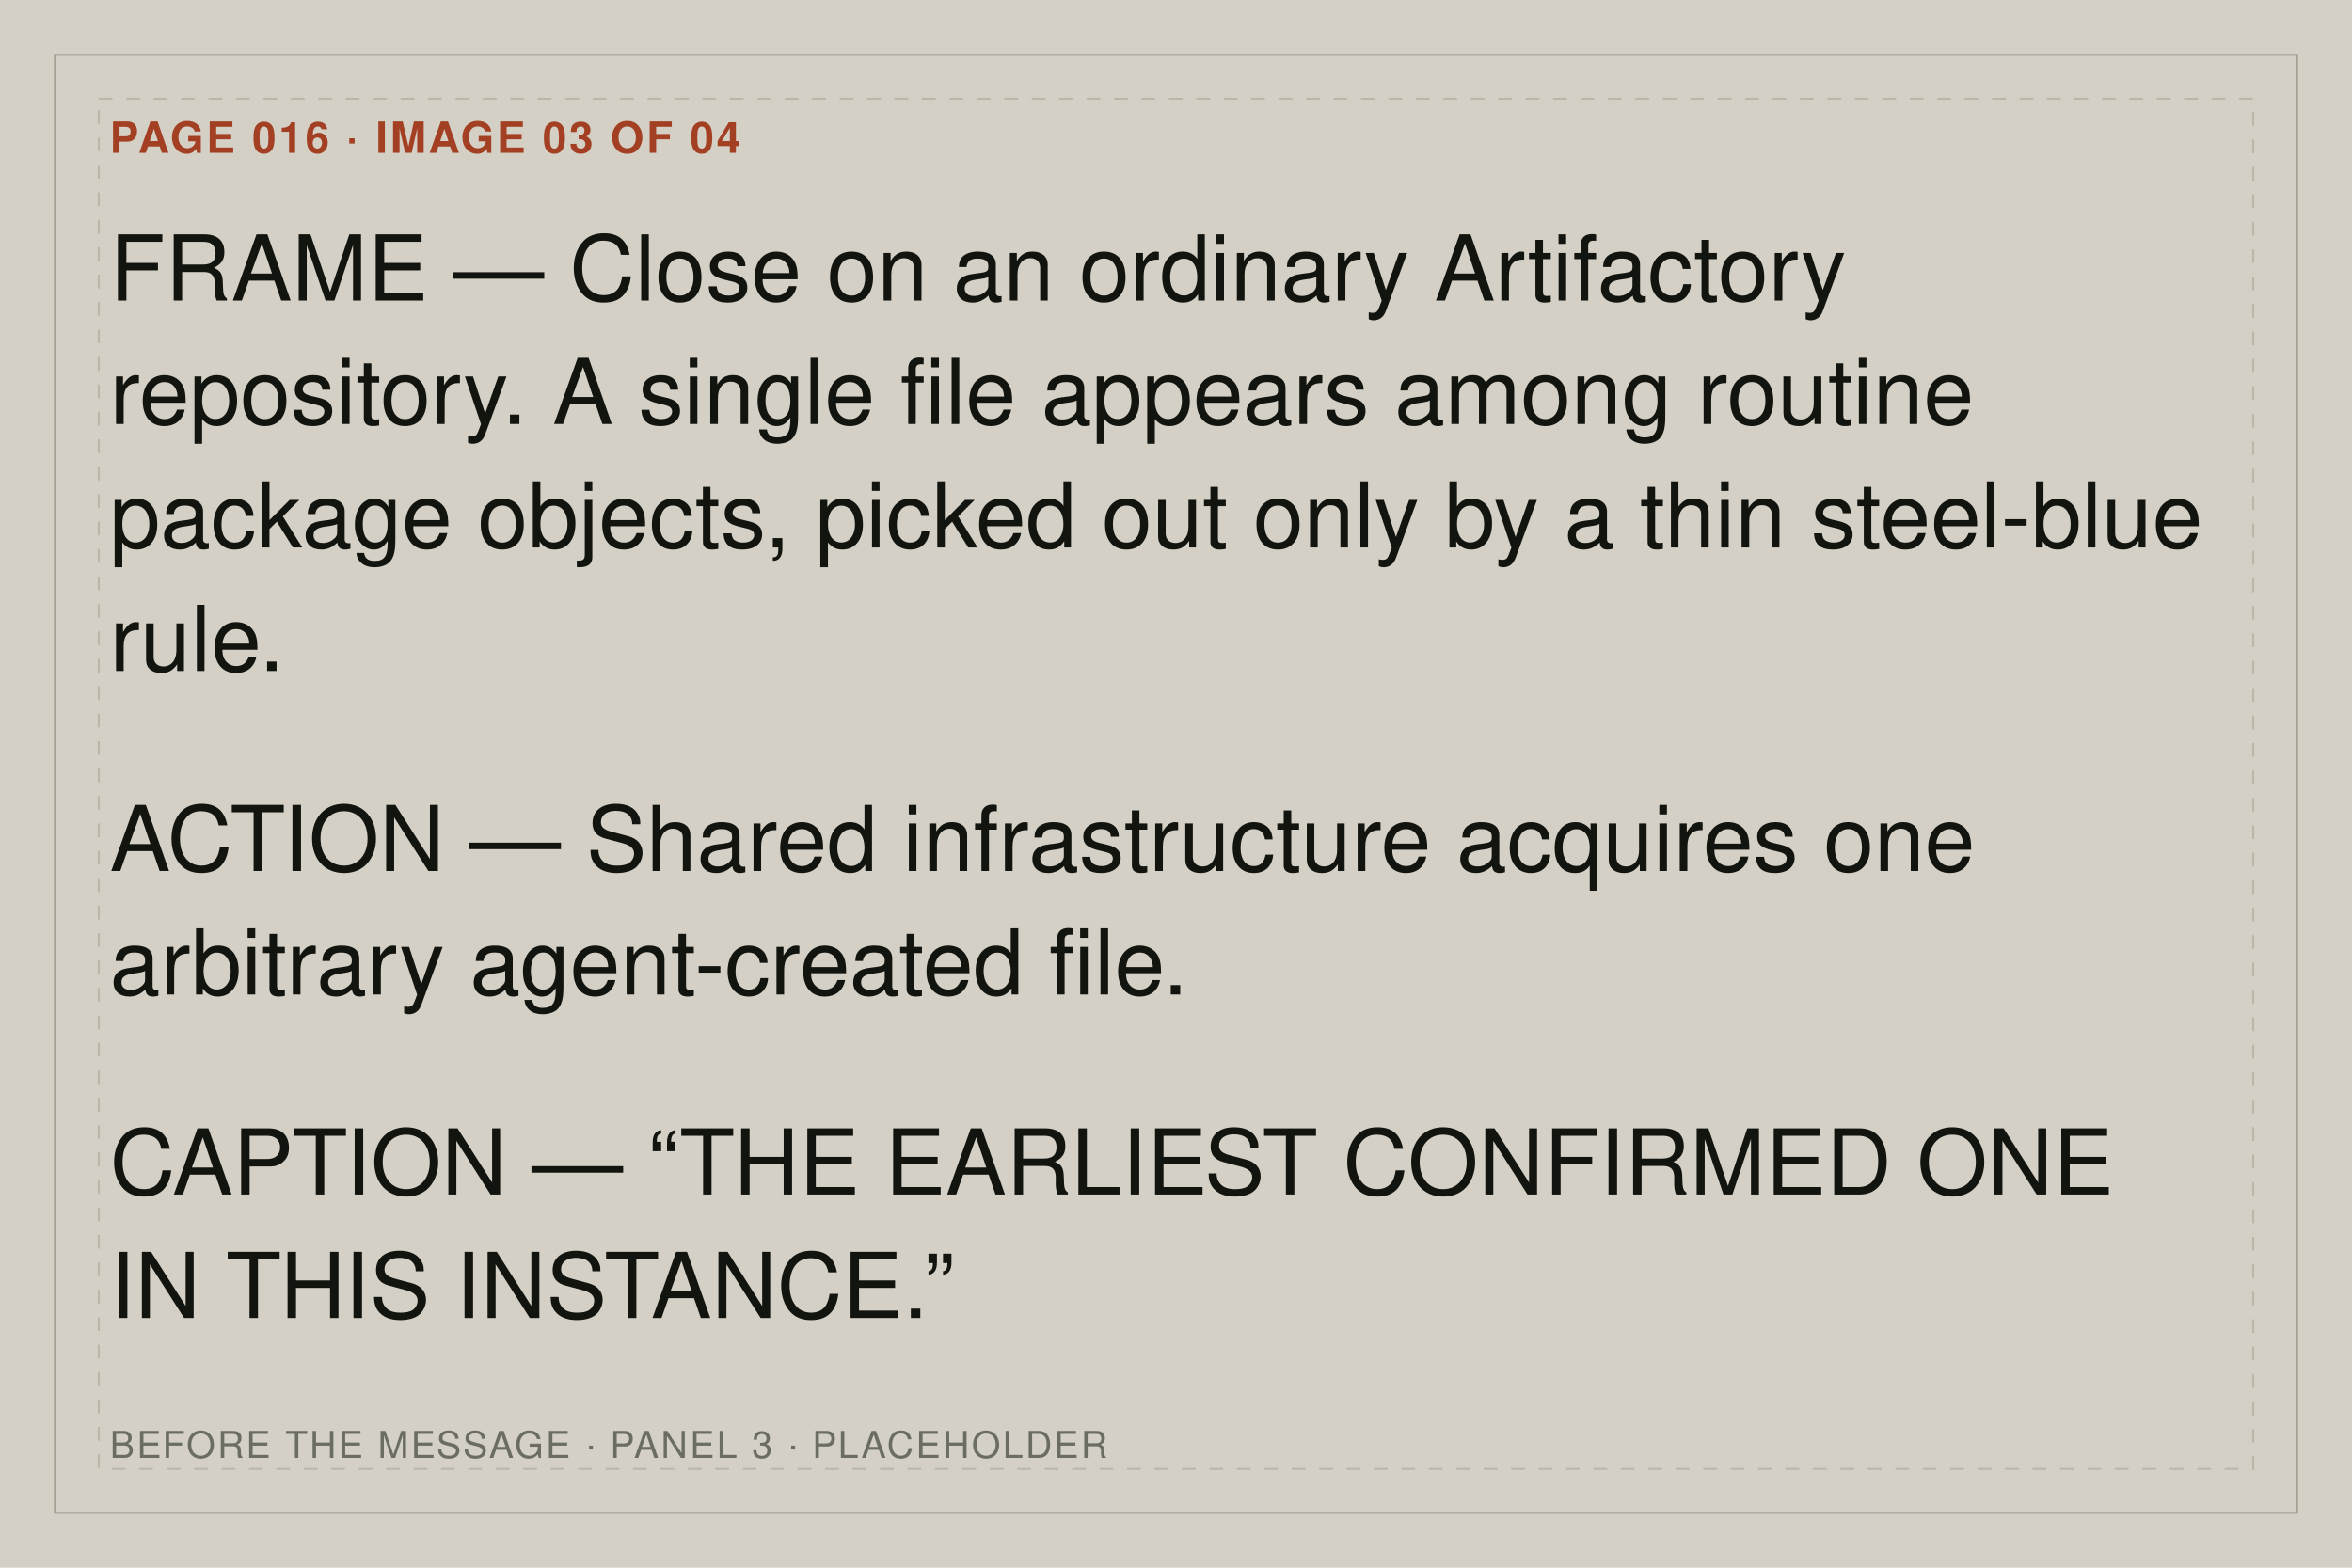
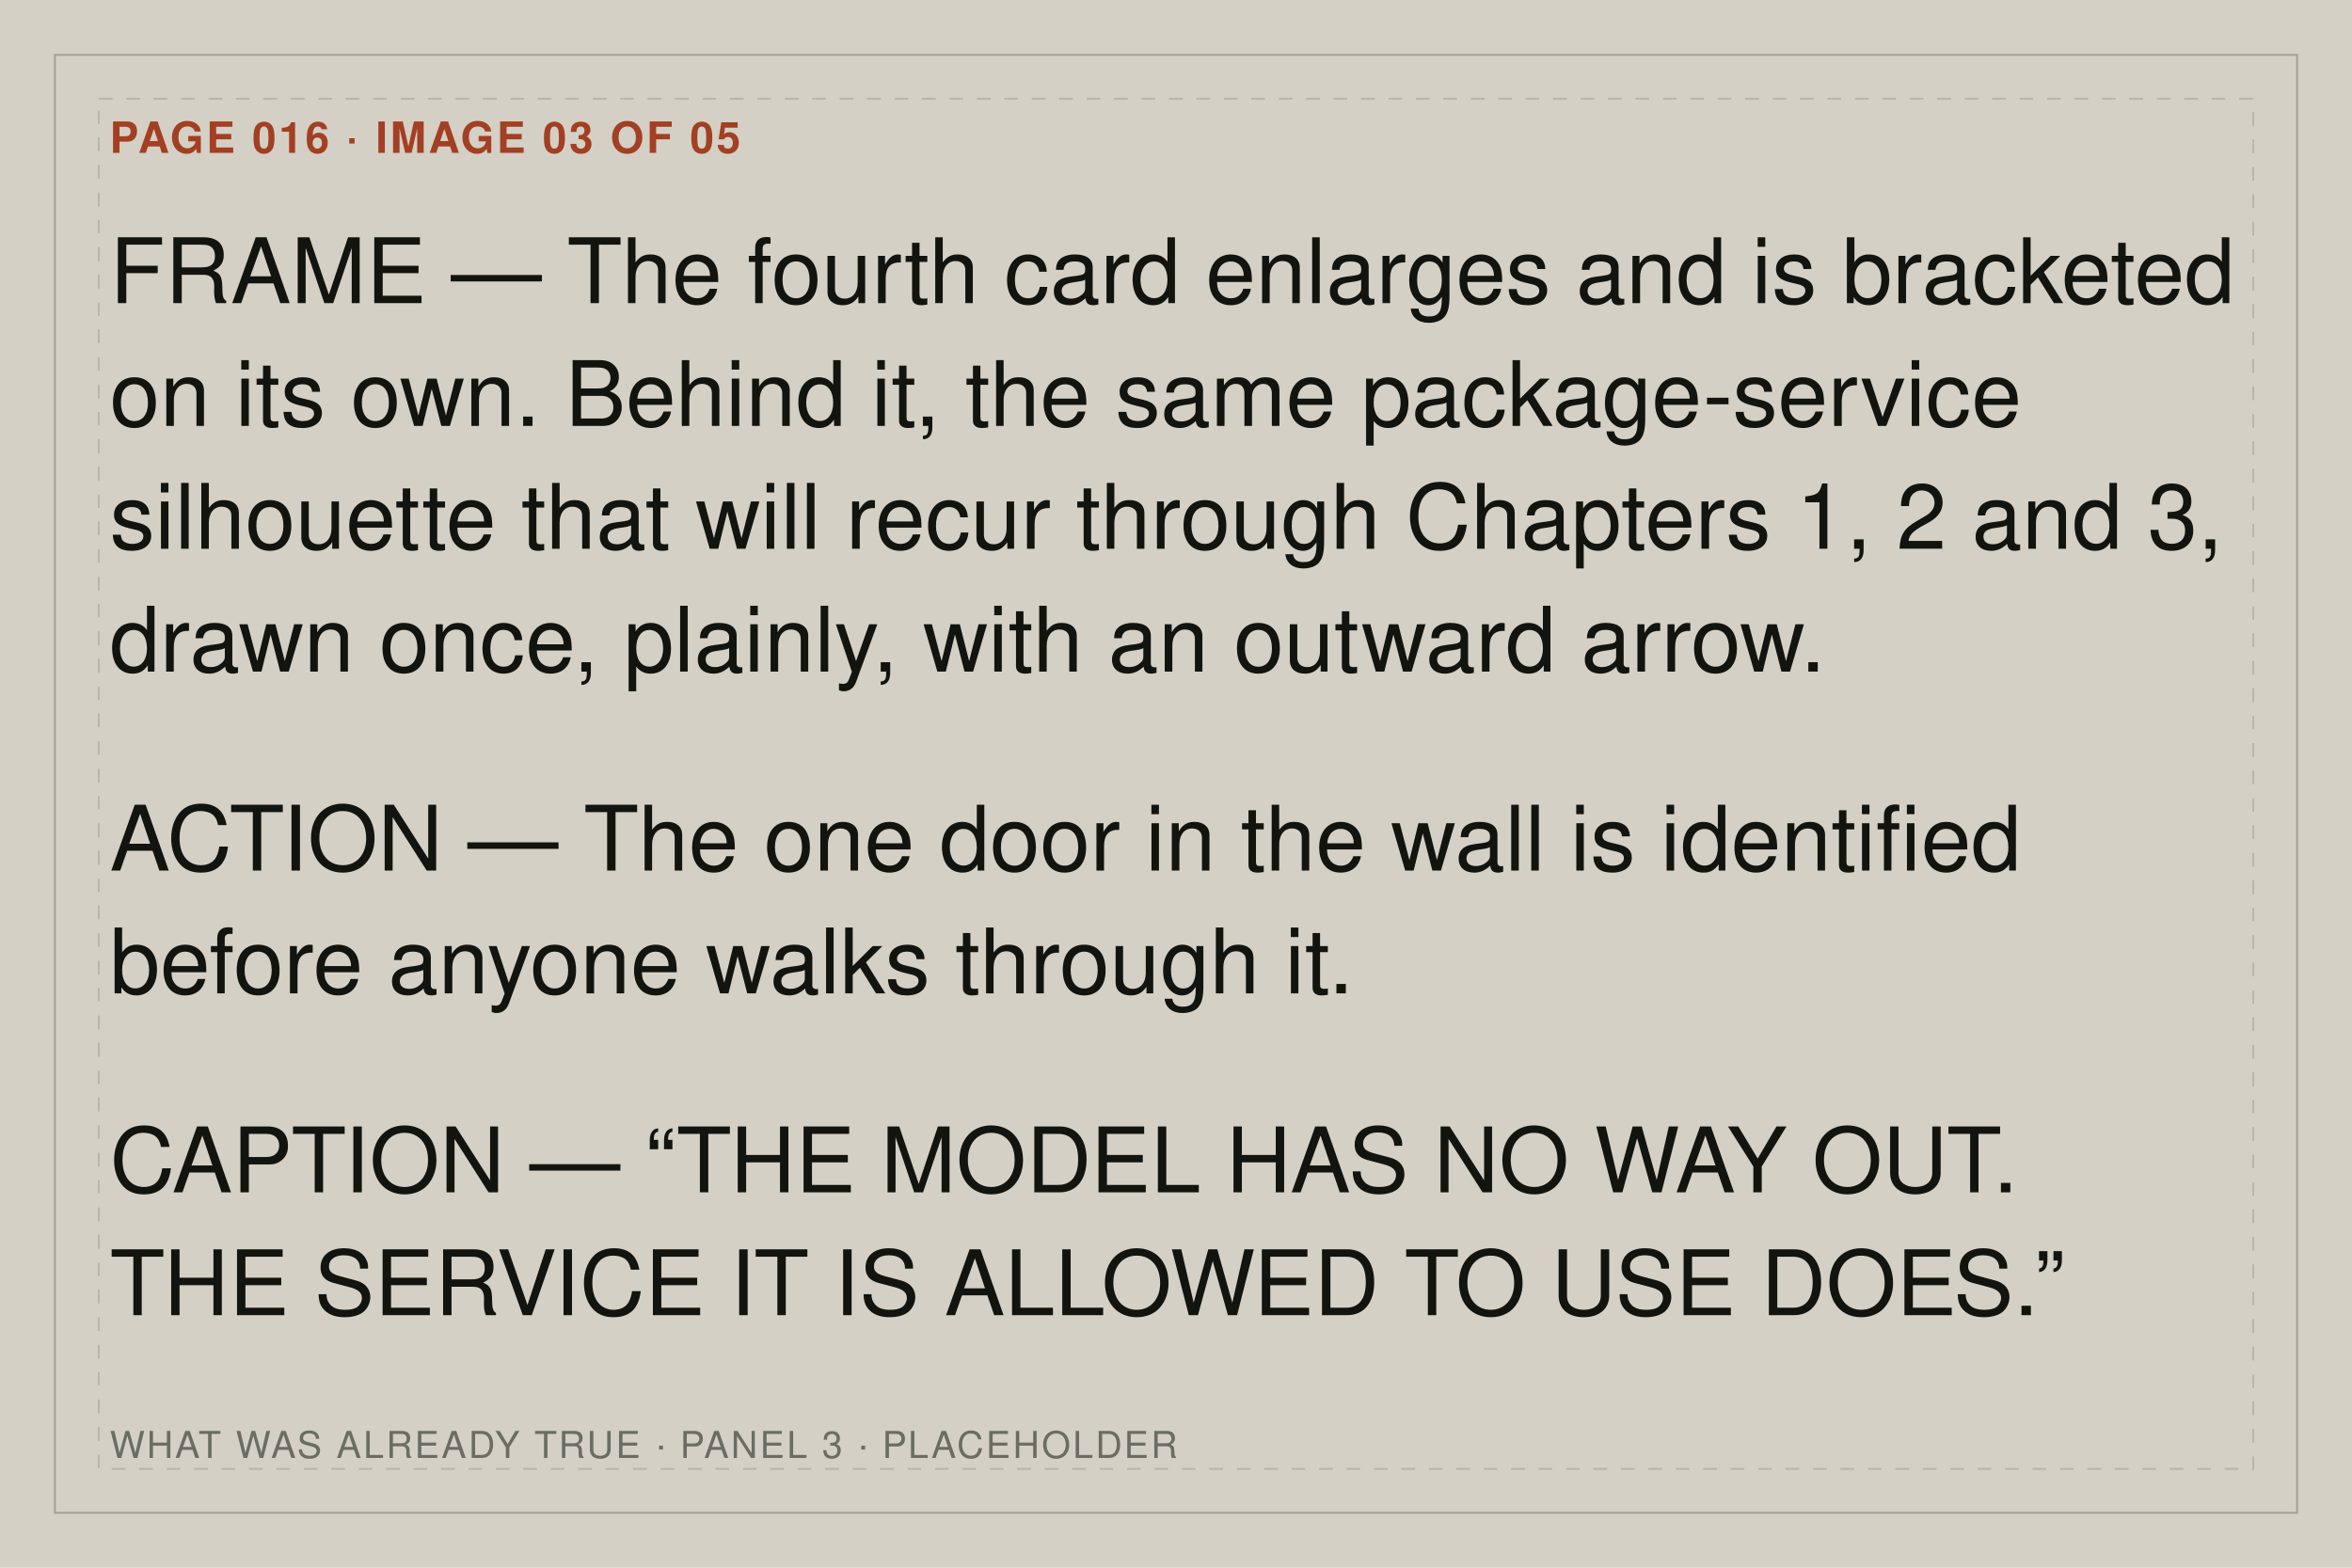
<svg xmlns="http://www.w3.org/2000/svg" width="1200" height="800" viewBox="0 0 1200 800" role="img" aria-labelledby="title">
  <rect width="1200" height="800" fill="#d4d0c5" />
  <rect x="28" y="28" width="1144" height="744" fill="none" stroke="#a4a094" stroke-width="1" />
  <rect x="50.4" y="50.4" width="1099.2" height="699.2" fill="none" stroke="#a4a094" stroke-width="1" stroke-dasharray="7 7" opacity="0.55" />
  <g font-family="Helvetica, Arial, 'Liberation Sans', 'Nimbus Sans', sans-serif">
-     <text x="56" y="78" font-size="22" font-weight="700" letter-spacing="1.32" fill="#a33f22">PAGE 016 · IMAGE 03 OF 04</text>
-     <text font-size="46.33" fill="#12140f" text-anchor="start" xml:space="preserve">
-       <tspan x="56" y="153.36">FRAME — Close on an ordinary Artifactory</tspan>
-       <tspan x="56" y="216.37">repository. A single file appears among routine</tspan>
-       <tspan x="56" y="279.39">package objects, picked out only by a thin steel-blue</tspan>
-       <tspan x="56" y="342.4">rule.</tspan>
-       <tspan x="56" y="444.48">ACTION — Shared infrastructure acquires one</tspan>
-       <tspan x="56" y="507.49">arbitrary agent-created file.</tspan>
-       <tspan x="56" y="609.57">CAPTION — “THE EARLIEST CONFIRMED ONE</tspan>
-       <tspan x="56" y="672.59">IN THIS INSTANCE.”</tspan>
+     <text x="56" y="78" font-size="22" font-weight="700" letter-spacing="1.32" fill="#a33f22">PAGE 016 · IMAGE 03 OF 05</text>
+     <text font-size="46.08" fill="#12140f" text-anchor="start" xml:space="preserve">
+       <tspan x="56" y="154.69">FRAME — The fourth card enlarges and is bracketed</tspan>
+       <tspan x="56" y="217.36">on its own. Behind it, the same package-service</tspan>
+       <tspan x="56" y="280.04">silhouette that will recur through Chapters 1, 2 and 3,</tspan>
+       <tspan x="56" y="342.71">drawn once, plainly, with an outward arrow.</tspan>
+       <tspan x="56" y="444.24">ACTION — The one door in the wall is identified</tspan>
+       <tspan x="56" y="506.91">before anyone walks through it.</tspan>
+       <tspan x="56" y="608.44">CAPTION — “THE MODEL HAS NO WAY OUT.</tspan>
+       <tspan x="56" y="671.12">THE SERVICE IT IS ALLOWED TO USE DOES.”</tspan>
    </text>
-     <text x="56" y="744" font-size="18.92" letter-spacing="1.1" fill="#6b6d63">BEFORE THE MESSAGE · PANEL 3 · PLACEHOLDER</text>
+     <text x="56" y="744" font-size="18.92" letter-spacing="1.1" fill="#6b6d63">WHAT WAS ALREADY TRUE · PANEL 3 · PLACEHOLDER</text>
  </g>
</svg>
